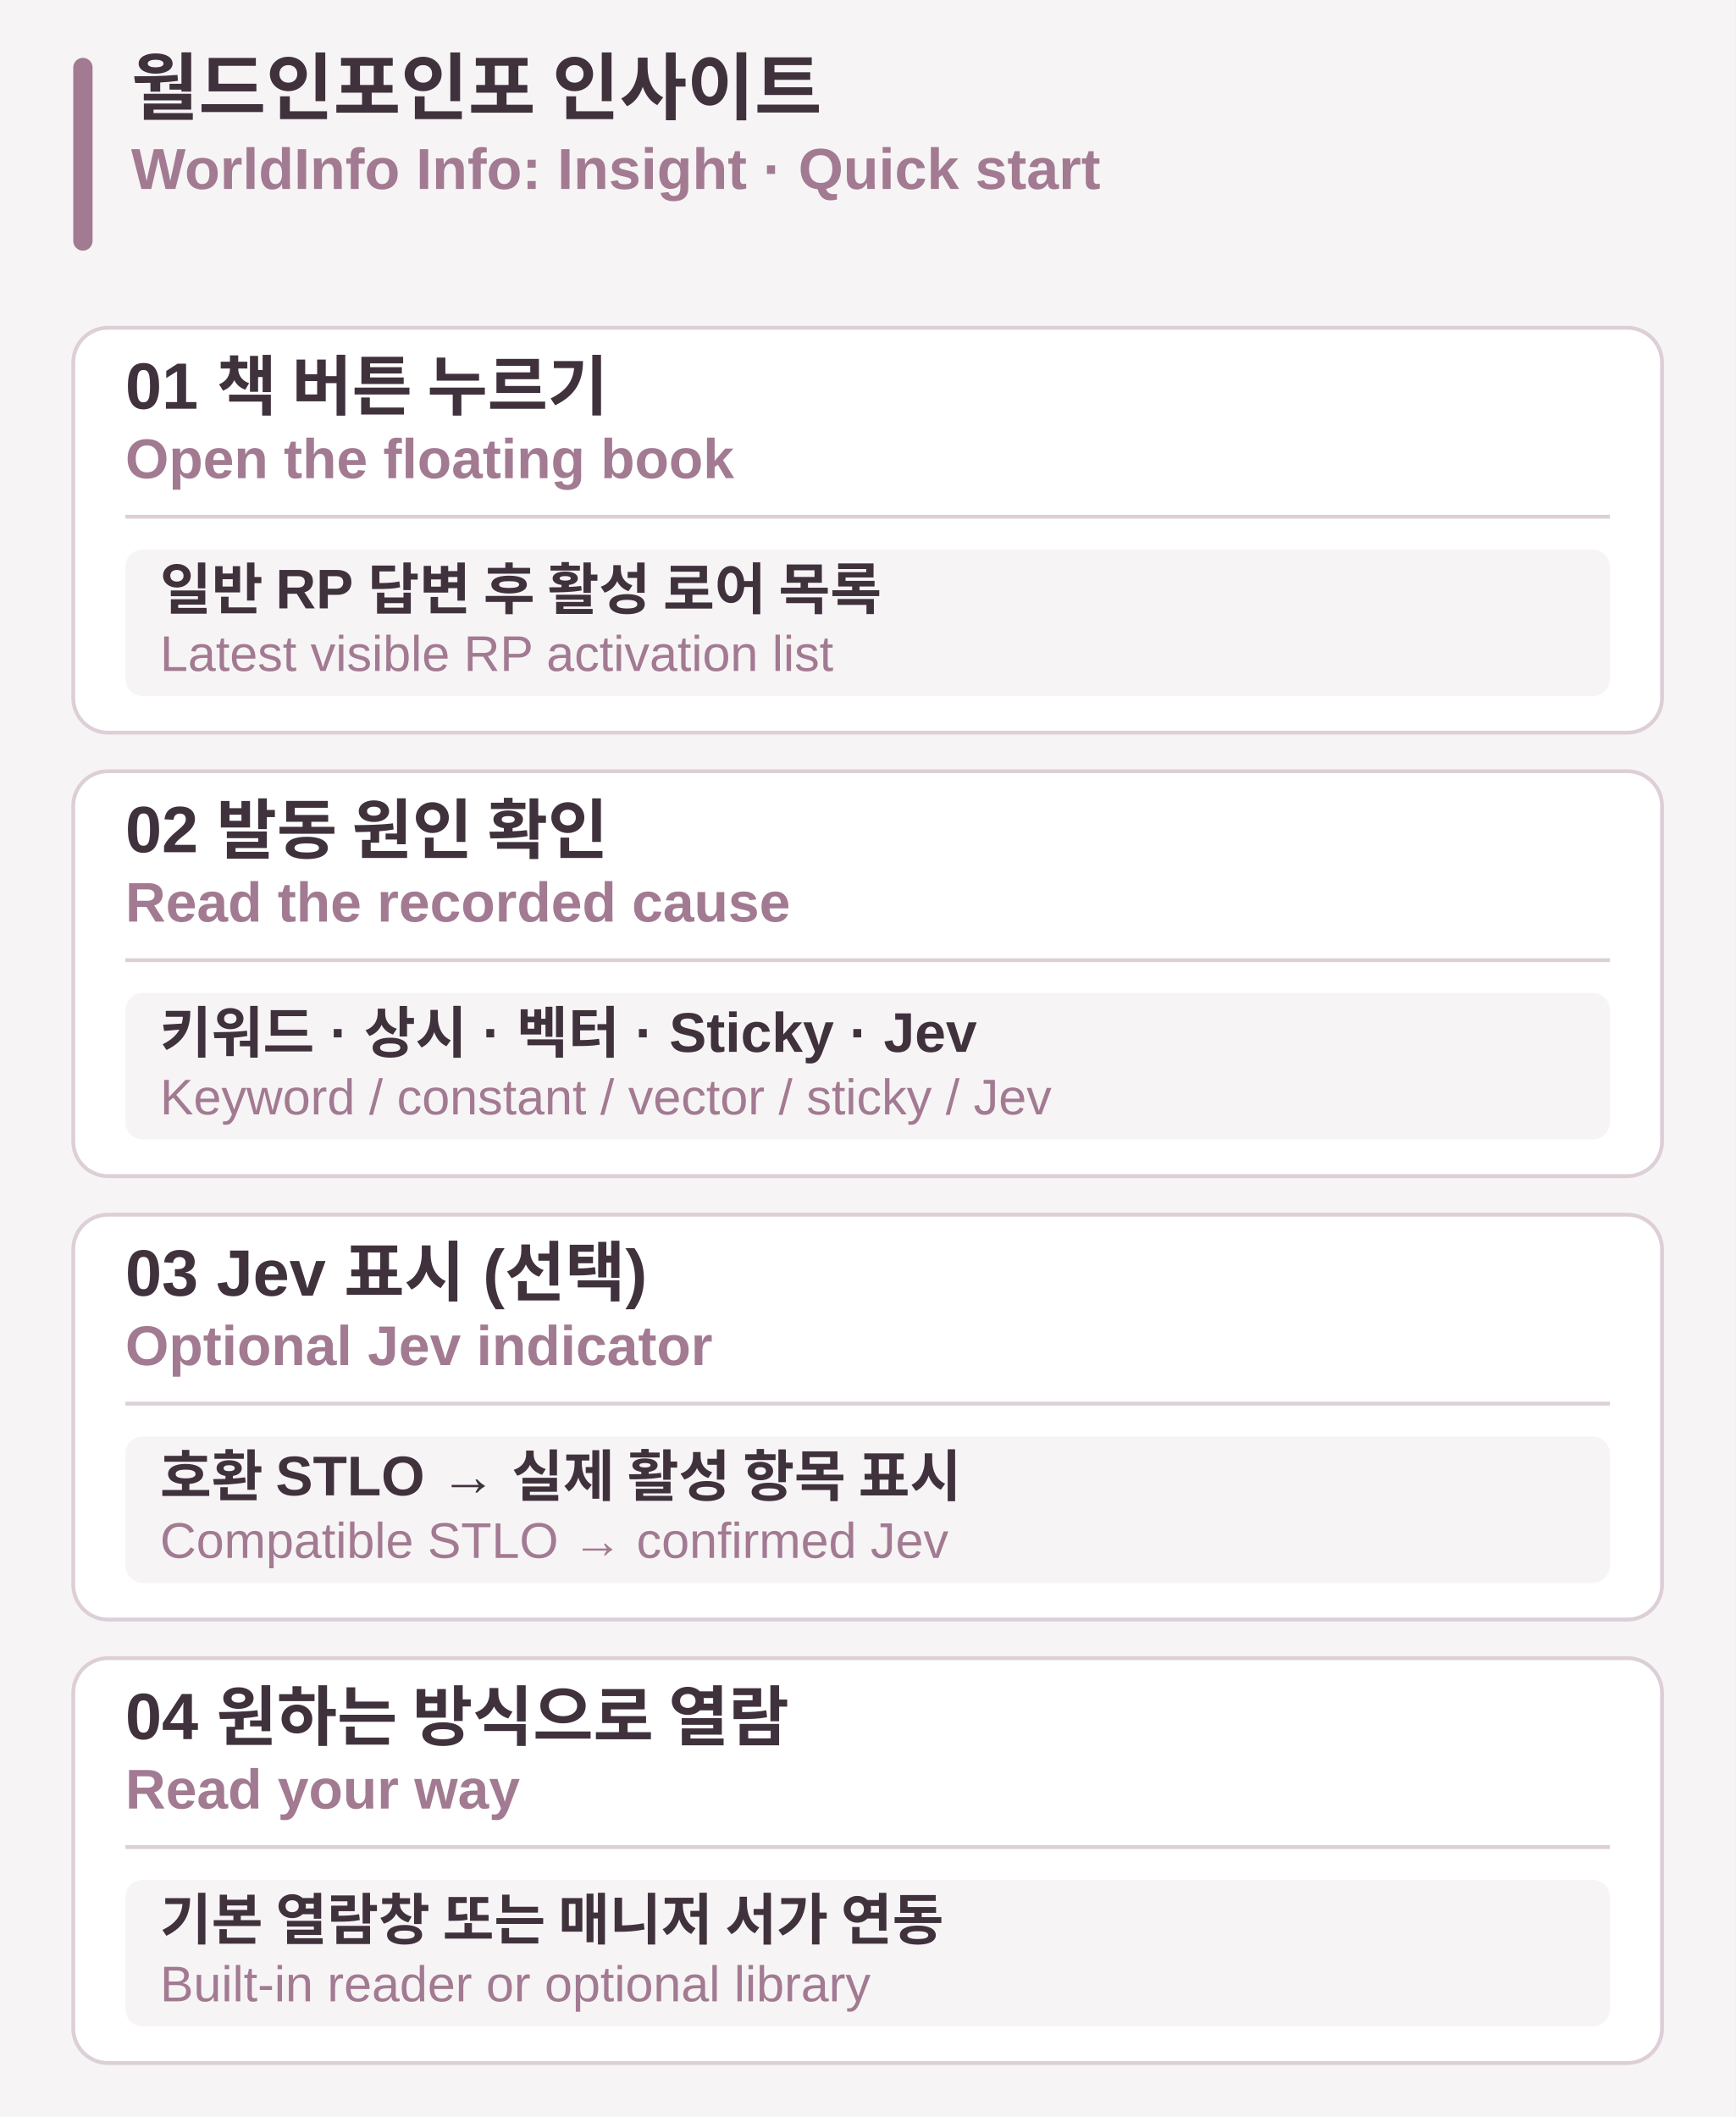
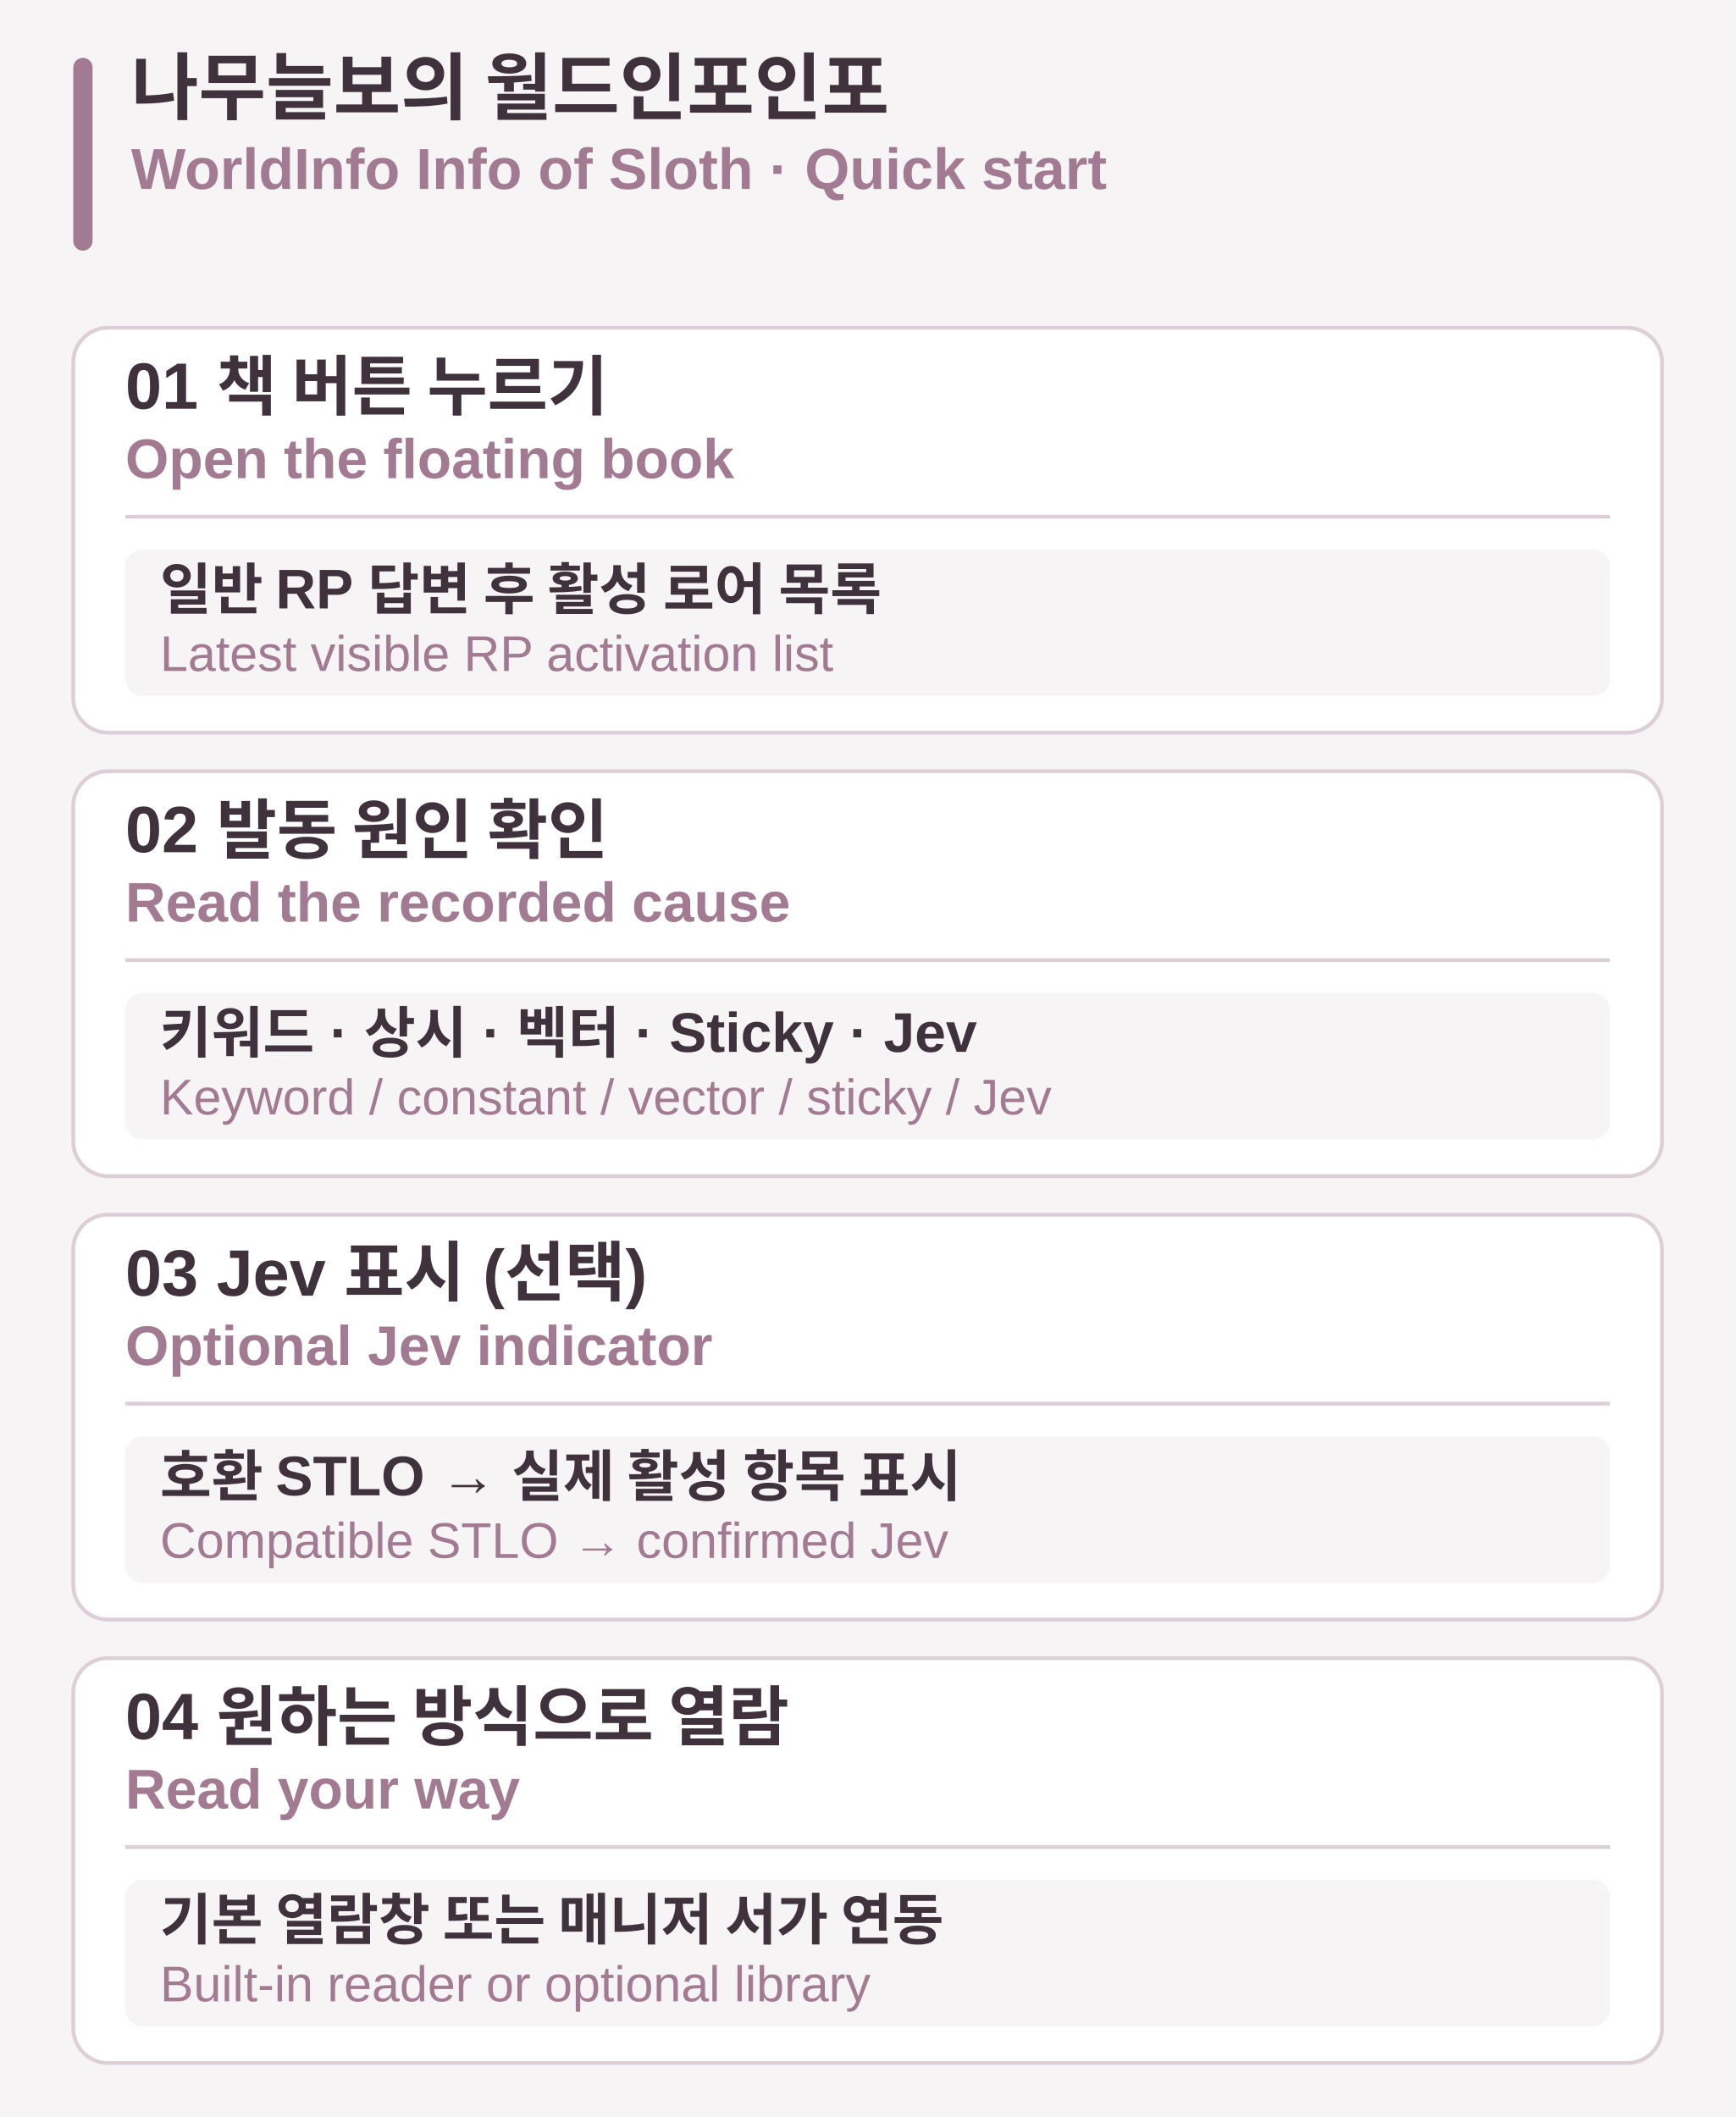
- <svg xmlns="http://www.w3.org/2000/svg" width="900" height="1098" viewBox="0 0 900 1098" font-family="Arial,'Noto Sans KR','Apple SD Gothic Neo','Malgun Gothic',sans-serif" role="img" aria-label="WorldInfo Info: Insight Quick start">
+ <svg xmlns="http://www.w3.org/2000/svg" width="900" height="1098" viewBox="0 0 900 1098" font-family="Arial,'Noto Sans KR','Apple SD Gothic Neo','Malgun Gothic',sans-serif" role="img" aria-label="WorldInfo Info of Sloth Quick start">
  <rect width="900" height="1098" fill="#f7f4f6" />
  <rect x="38" y="30" width="10" height="100" rx="5" fill="#a27a91" stroke="none" stroke-width="2" />
-   <text x="68" y="59" font-size="38" fill="#40323c" font-weight="600">월드인포인포 인사이트</text>
-   <text x="68" y="98" font-size="30" fill="#a27a91" font-weight="600">WorldInfo Info: Insight · Quick start</text>
+   <text x="68" y="59" font-size="38" fill="#40323c" font-weight="600">나무늘보의 월드인포인포</text>
+   <text x="68" y="98" font-size="30" fill="#a27a91" font-weight="600">WorldInfo Info of Sloth · Quick start</text>
  <rect x="38" y="170" width="824" height="210" rx="18" fill="#fff" stroke="#ddcfd7" stroke-width="2" />
  <text x="65" y="212" font-size="34" fill="#40323c" font-weight="600">01  책 버튼 누르기</text>
  <text x="65" y="248" font-size="29" fill="#a27a91" font-weight="600">Open the floating book</text>
  <path d="M65 268H835" stroke="#ddcfd7" stroke-width="2" />
  <rect x="65" y="285" width="770" height="76" rx="9" fill="#f7f4f6" stroke="none" stroke-width="2" />
  <text x="83" y="316" font-size="29" fill="#40323c" font-weight="600">일반 RP 답변 후 활성 로어 목록</text>
  <text x="83" y="348" font-size="26" fill="#a27a91" font-weight="400">Latest visible RP activation list</text>
  <rect x="38" y="400" width="824" height="210" rx="18" fill="#fff" stroke="#ddcfd7" stroke-width="2" />
  <text x="65" y="442" font-size="34" fill="#40323c" font-weight="600">02  발동 원인 확인</text>
  <text x="65" y="478" font-size="29" fill="#a27a91" font-weight="600">Read the recorded cause</text>
  <path d="M65 498H835" stroke="#ddcfd7" stroke-width="2" />
  <rect x="65" y="515" width="770" height="76" rx="9" fill="#f7f4f6" stroke="none" stroke-width="2" />
  <text x="83" y="546" font-size="29" fill="#40323c" font-weight="600">키워드 · 상시 · 벡터 · Sticky · Jev</text>
  <text x="83" y="578" font-size="26" fill="#a27a91" font-weight="400">Keyword / constant / vector / sticky / Jev</text>
  <rect x="38" y="630" width="824" height="210" rx="18" fill="#fff" stroke="#ddcfd7" stroke-width="2" />
  <text x="65" y="672" font-size="34" fill="#40323c" font-weight="600">03  Jev 표시 (선택)</text>
  <text x="65" y="708" font-size="29" fill="#a27a91" font-weight="600">Optional Jev indicator</text>
  <path d="M65 728H835" stroke="#ddcfd7" stroke-width="2" />
  <rect x="65" y="745" width="770" height="76" rx="9" fill="#f7f4f6" stroke="none" stroke-width="2" />
  <text x="83" y="776" font-size="29" fill="#40323c" font-weight="600">호환 STLO → 실제 활성 항목 표시</text>
  <text x="83" y="808" font-size="26" fill="#a27a91" font-weight="400">Compatible STLO → confirmed Jev</text>
  <rect x="38" y="860" width="824" height="210" rx="18" fill="#fff" stroke="#ddcfd7" stroke-width="2" />
  <text x="65" y="902" font-size="34" fill="#40323c" font-weight="600">04  원하는 방식으로 열람</text>
  <text x="65" y="938" font-size="29" fill="#a27a91" font-weight="600">Read your way</text>
  <path d="M65 958H835" stroke="#ddcfd7" stroke-width="2" />
  <rect x="65" y="975" width="770" height="76" rx="9" fill="#f7f4f6" stroke="none" stroke-width="2" />
  <text x="83" y="1006" font-size="29" fill="#40323c" font-weight="600">기본 열람창 또는 매니저 서가 연동</text>
  <text x="83" y="1038" font-size="26" fill="#a27a91" font-weight="400">Built-in reader or optional library</text>
</svg>
